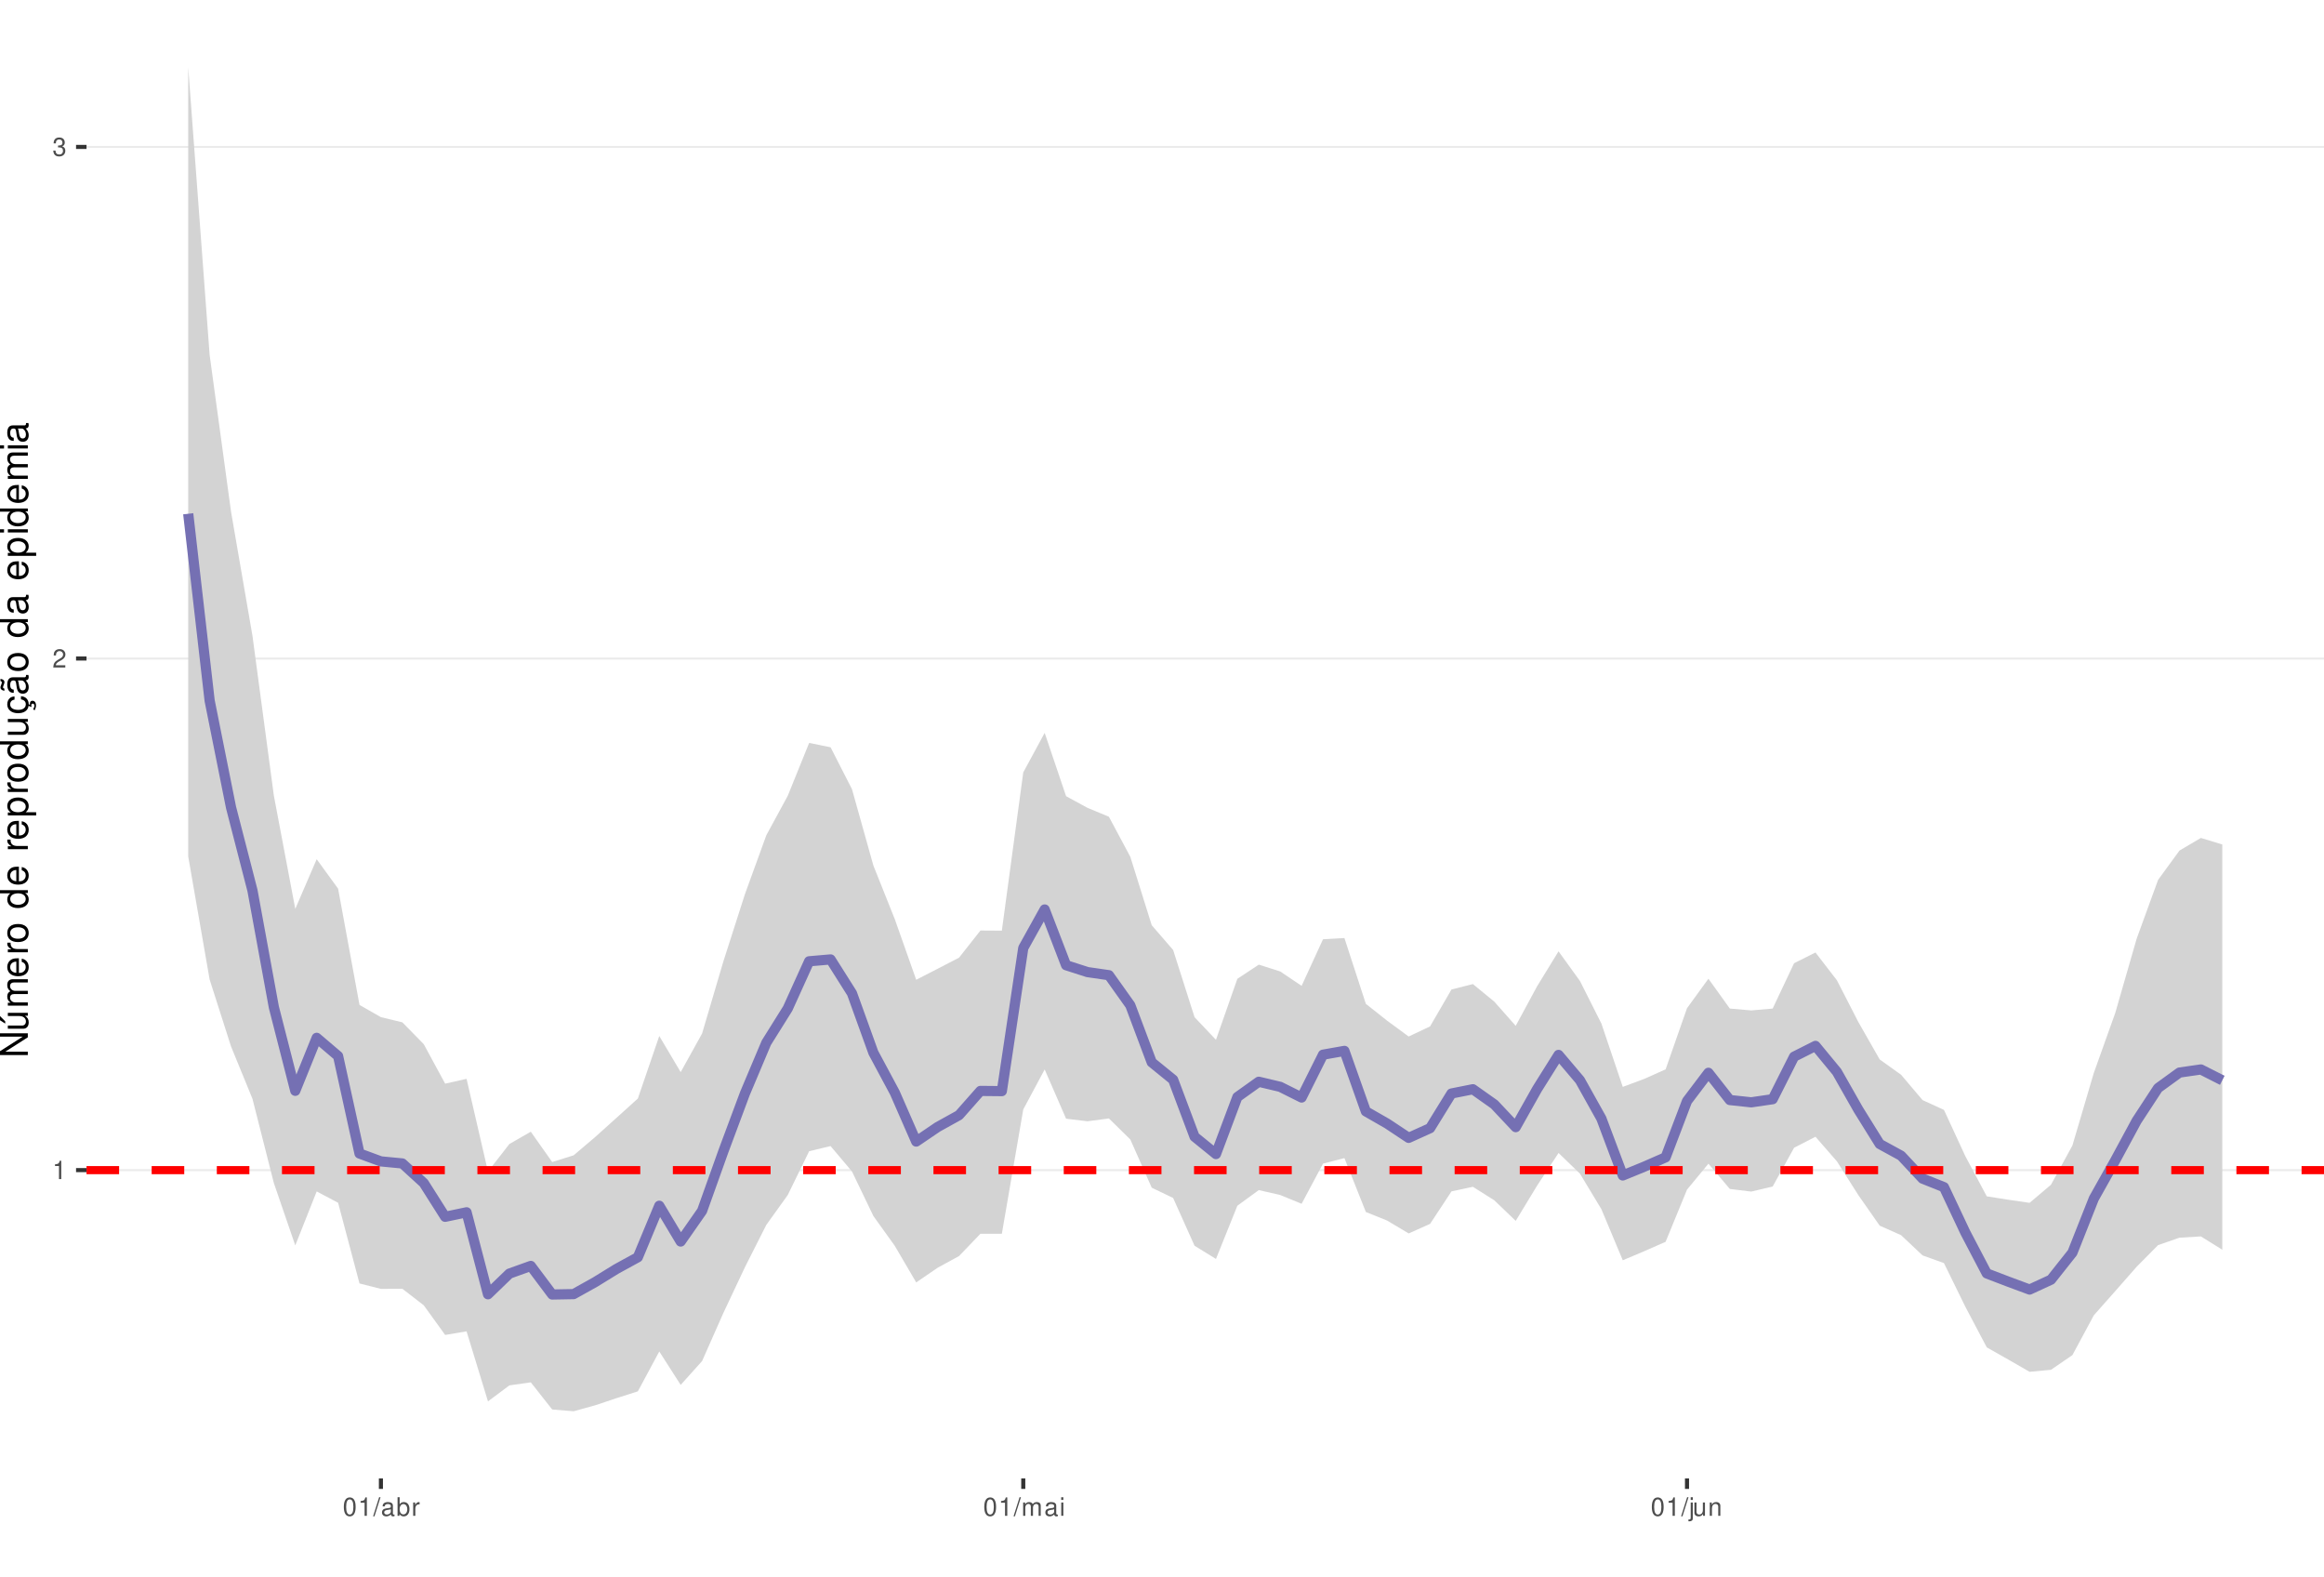
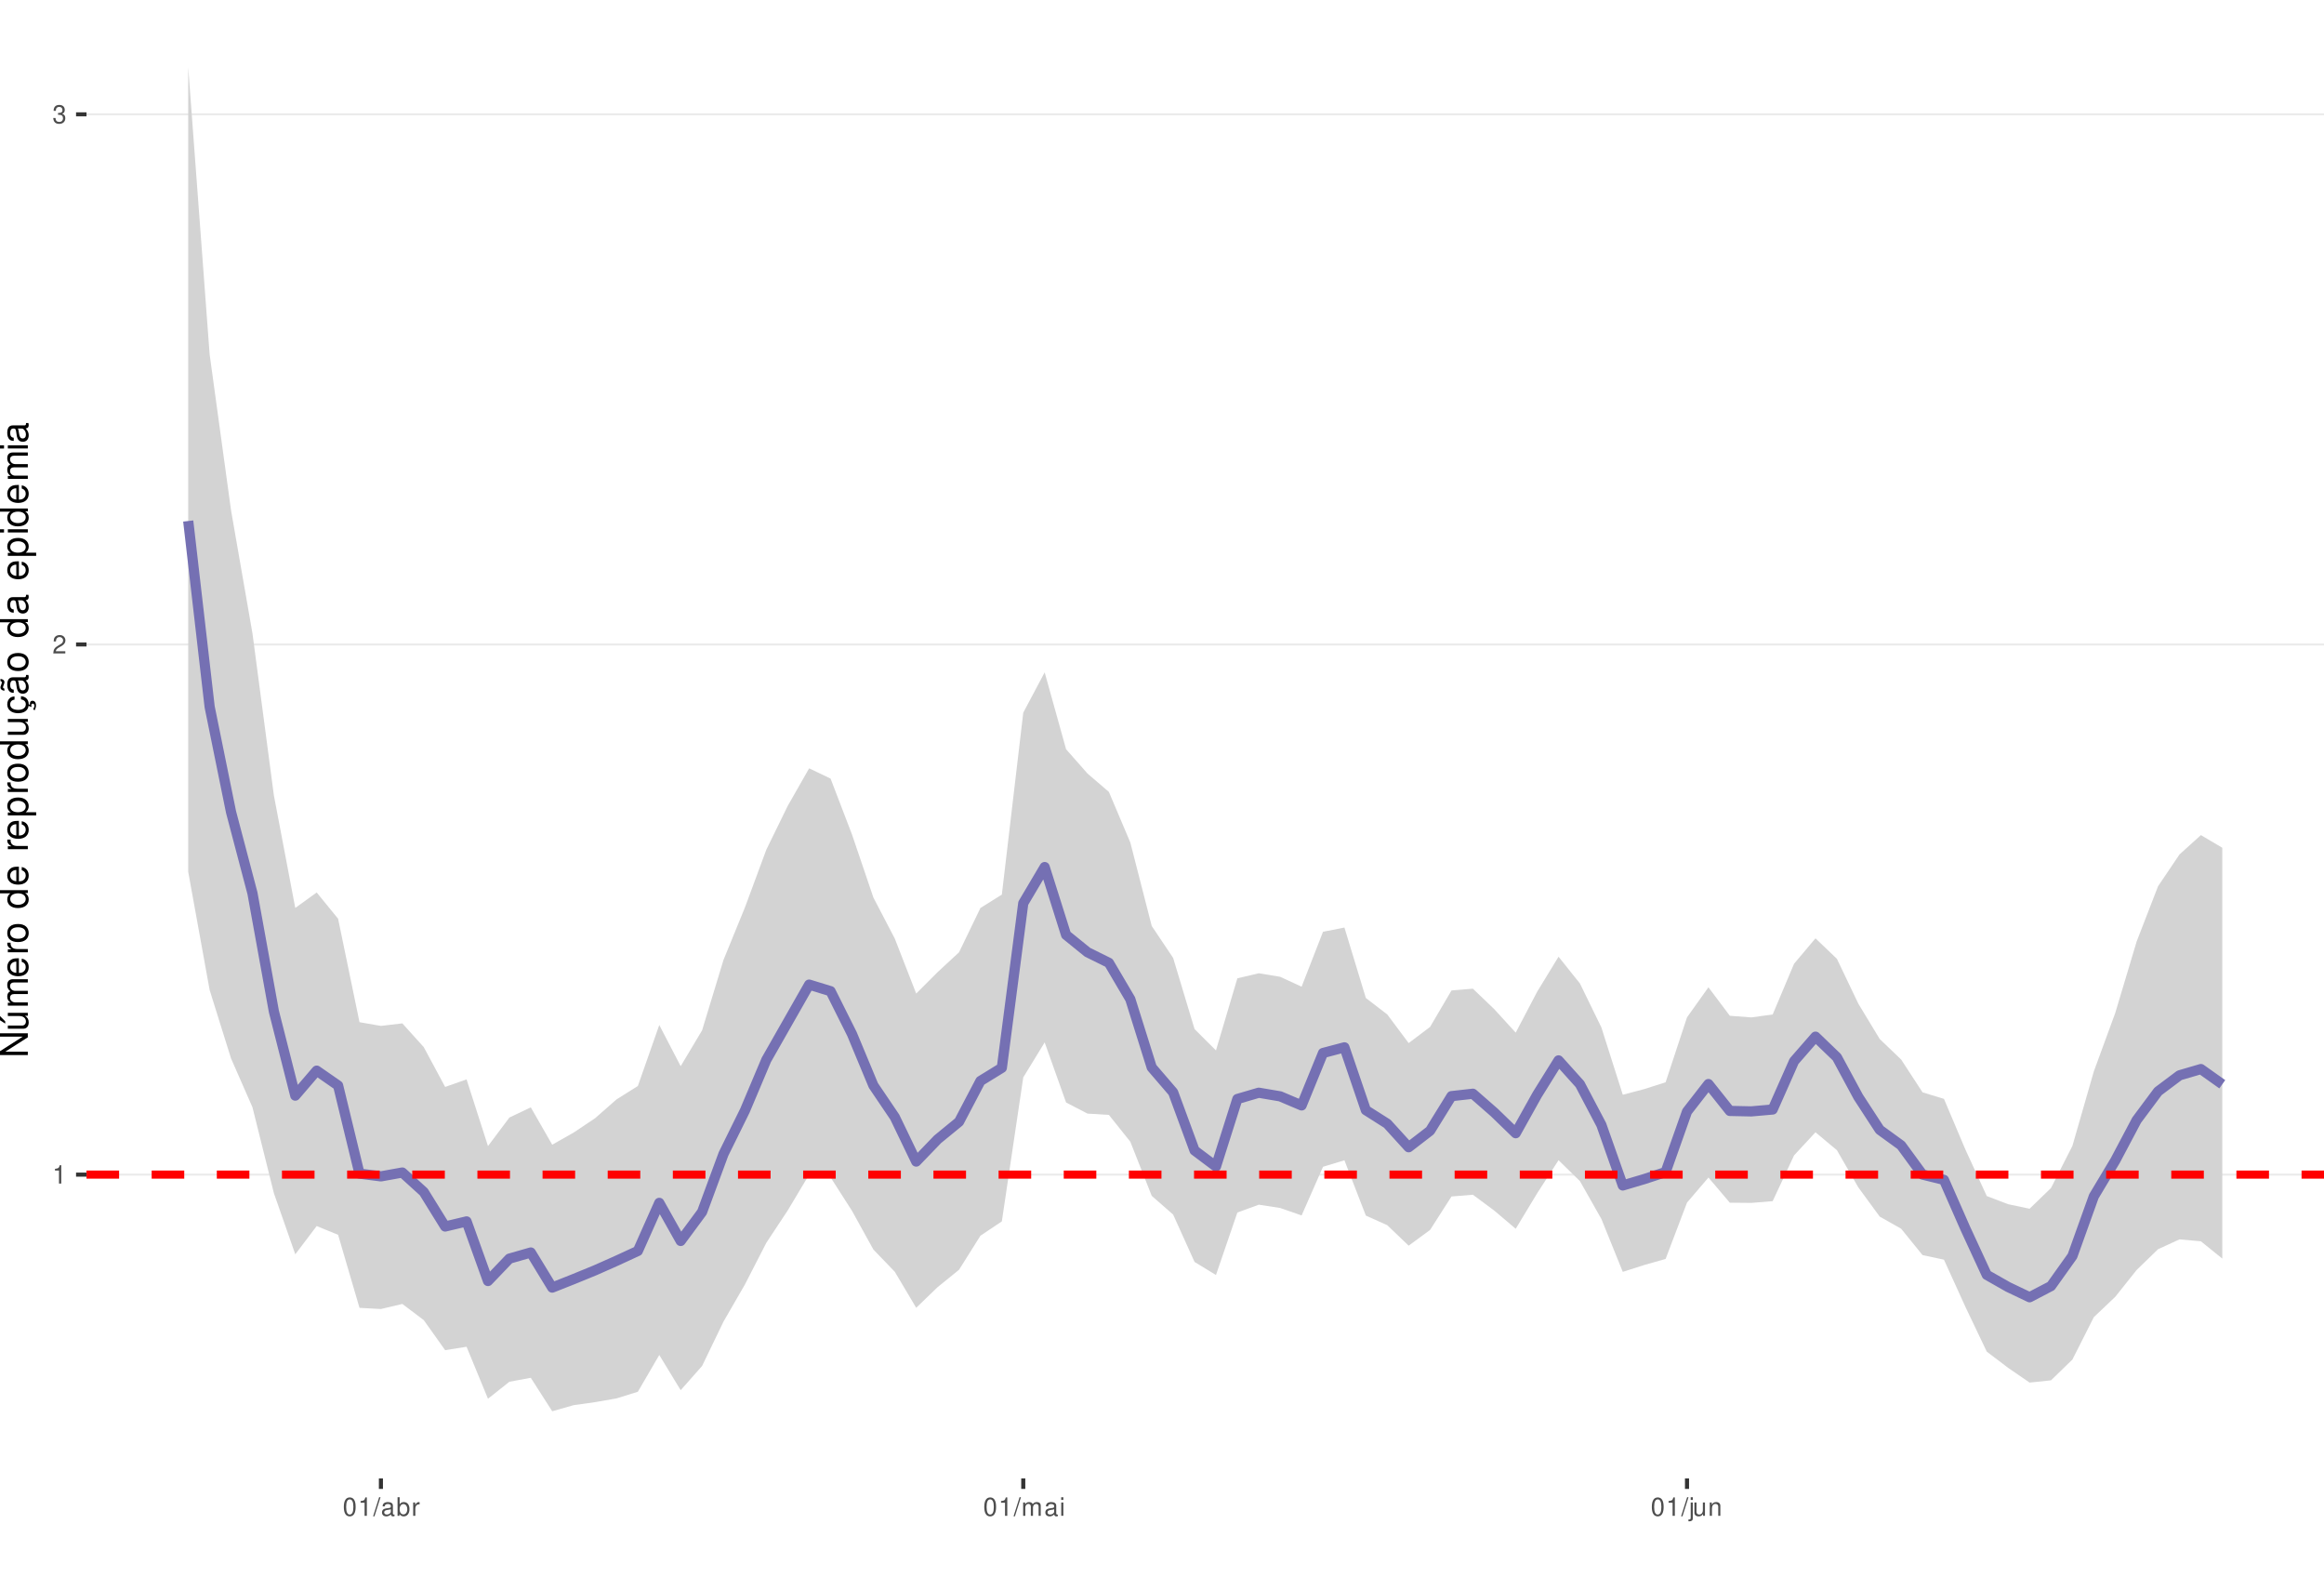
<svg xmlns="http://www.w3.org/2000/svg" xmlns:xlink="http://www.w3.org/1999/xlink" width="609pt" height="413pt" viewBox="0 0 609 413" version="1.1">
  <defs>
    <g>
      <symbol overflow="visible" id="glyph0-0">
        <path style="stroke:none;" d="" />
      </symbol>
      <symbol overflow="visible" id="glyph0-1">
        <path style="stroke:none;" d="M 1.719 -3.422 L 1.719 0 L 2.312 0 L 2.312 -4.812 L 1.922 -4.812 C 1.719 -4.078 1.578 -3.969 0.672 -3.859 L 0.672 -3.422 Z M 1.719 -3.422 " />
      </symbol>
      <symbol overflow="visible" id="glyph0-2">
        <path style="stroke:none;" d="M 3.375 -0.578 L 0.891 -0.578 C 0.938 -0.984 1.156 -1.234 1.734 -1.578 L 2.406 -1.953 C 3.062 -2.328 3.406 -2.812 3.406 -3.406 C 3.406 -3.812 3.234 -4.188 2.969 -4.438 C 2.688 -4.688 2.344 -4.812 1.891 -4.812 C 1.297 -4.812 0.844 -4.594 0.578 -4.188 C 0.422 -3.938 0.344 -3.641 0.328 -3.141 L 0.922 -3.141 C 0.938 -3.469 0.984 -3.672 1.062 -3.828 C 1.219 -4.125 1.516 -4.297 1.875 -4.297 C 2.406 -4.297 2.797 -3.906 2.797 -3.391 C 2.797 -3.016 2.578 -2.672 2.156 -2.438 L 1.547 -2.078 C 0.562 -1.516 0.281 -1.062 0.219 0 L 3.375 0 Z M 3.375 -0.578 " />
      </symbol>
      <symbol overflow="visible" id="glyph0-3">
        <path style="stroke:none;" d="M 1.469 -2.219 L 1.797 -2.219 C 2.422 -2.219 2.766 -1.922 2.766 -1.344 C 2.766 -0.734 2.406 -0.359 1.797 -0.359 C 1.156 -0.359 0.844 -0.688 0.797 -1.391 L 0.219 -1.391 C 0.234 -1.016 0.312 -0.766 0.422 -0.547 C 0.672 -0.078 1.125 0.156 1.766 0.156 C 2.75 0.156 3.375 -0.438 3.375 -1.344 C 3.375 -1.953 3.141 -2.297 2.562 -2.484 C 3.016 -2.672 3.234 -3 3.234 -3.484 C 3.234 -4.312 2.688 -4.812 1.797 -4.812 C 0.844 -4.812 0.328 -4.281 0.312 -3.266 L 0.906 -3.266 C 0.906 -3.547 0.938 -3.719 1 -3.875 C 1.141 -4.141 1.438 -4.297 1.797 -4.297 C 2.312 -4.297 2.625 -3.984 2.625 -3.469 C 2.625 -3.125 2.516 -2.922 2.25 -2.812 C 2.094 -2.75 1.875 -2.719 1.469 -2.703 Z M 1.469 -2.219 " />
      </symbol>
      <symbol overflow="visible" id="glyph0-4">
        <path style="stroke:none;" d="M 1.828 -4.812 C 1.391 -4.812 0.984 -4.609 0.75 -4.281 C 0.438 -3.859 0.281 -3.219 0.281 -2.328 C 0.281 -0.703 0.812 0.156 1.828 0.156 C 2.828 0.156 3.375 -0.703 3.375 -2.297 C 3.375 -3.219 3.234 -3.844 2.922 -4.281 C 2.672 -4.625 2.281 -4.812 1.828 -4.812 Z M 1.828 -4.297 C 2.469 -4.297 2.781 -3.641 2.781 -2.344 C 2.781 -0.969 2.469 -0.328 1.812 -0.328 C 1.203 -0.328 0.891 -1 0.891 -2.328 C 0.891 -3.641 1.203 -4.297 1.828 -4.297 Z M 1.828 -4.297 " />
      </symbol>
      <symbol overflow="visible" id="glyph0-5">
        <path style="stroke:none;" d="M 1.531 -4.859 L -0.047 0.141 L 0.312 0.141 L 1.891 -4.859 Z M 1.531 -4.859 " />
      </symbol>
      <symbol overflow="visible" id="glyph0-6">
        <path style="stroke:none;" d="M 3.562 -0.328 C 3.5 -0.312 3.469 -0.312 3.438 -0.312 C 3.25 -0.312 3.141 -0.406 3.141 -0.578 L 3.141 -2.641 C 3.141 -3.25 2.688 -3.594 1.828 -3.594 C 1.312 -3.594 0.906 -3.438 0.672 -3.188 C 0.516 -3 0.453 -2.797 0.438 -2.453 L 0.984 -2.453 C 1.031 -2.875 1.297 -3.078 1.812 -3.078 C 2.312 -3.078 2.594 -2.891 2.594 -2.562 L 2.594 -2.406 C 2.578 -2.172 2.469 -2.078 2.016 -2.031 C 1.219 -1.922 1.109 -1.891 0.891 -1.812 C 0.484 -1.641 0.281 -1.328 0.281 -0.875 C 0.281 -0.25 0.719 0.156 1.422 0.156 C 1.859 0.156 2.219 0 2.609 -0.359 C 2.656 0 2.828 0.156 3.188 0.156 C 3.297 0.156 3.375 0.141 3.562 0.094 Z M 2.594 -1.094 C 2.594 -0.906 2.531 -0.797 2.375 -0.641 C 2.141 -0.438 1.875 -0.328 1.547 -0.328 C 1.109 -0.328 0.859 -0.547 0.859 -0.891 C 0.859 -1.266 1.094 -1.438 1.703 -1.531 C 2.297 -1.609 2.406 -1.641 2.594 -1.719 Z M 2.594 -1.094 " />
      </symbol>
      <symbol overflow="visible" id="glyph0-7">
        <path style="stroke:none;" d="M 0.359 -4.859 L 0.359 0 L 0.859 0 L 0.859 -0.453 C 1.125 -0.047 1.484 0.156 1.969 0.156 C 2.875 0.156 3.484 -0.594 3.484 -1.75 C 3.484 -2.891 2.922 -3.594 1.984 -3.594 C 1.516 -3.594 1.172 -3.406 0.906 -3.016 L 0.906 -4.859 Z M 1.891 -3.062 C 2.5 -3.062 2.906 -2.531 2.906 -1.703 C 2.906 -0.906 2.484 -0.359 1.891 -0.359 C 1.297 -0.359 0.906 -0.906 0.906 -1.719 C 0.906 -2.531 1.297 -3.062 1.891 -3.062 Z M 1.891 -3.062 " />
      </symbol>
      <symbol overflow="visible" id="glyph0-8">
        <path style="stroke:none;" d="M 0.453 -3.484 L 0.453 0 L 1.016 0 L 1.016 -1.812 C 1.031 -2.656 1.375 -3.016 2.141 -3 L 2.141 -3.562 C 2.047 -3.578 1.984 -3.594 1.922 -3.594 C 1.562 -3.594 1.297 -3.375 0.969 -2.859 L 0.969 -3.484 Z M 0.453 -3.484 " />
      </symbol>
      <symbol overflow="visible" id="glyph0-9">
        <path style="stroke:none;" d="M 0.469 -3.484 L 0.469 0 L 1.031 0 L 1.031 -2.188 C 1.031 -2.703 1.391 -3.109 1.844 -3.109 C 2.25 -3.109 2.484 -2.844 2.484 -2.406 L 2.484 0 L 3.047 0 L 3.047 -2.188 C 3.047 -2.703 3.422 -3.109 3.875 -3.109 C 4.266 -3.109 4.516 -2.844 4.516 -2.406 L 4.516 0 L 5.078 0 L 5.078 -2.609 C 5.078 -3.234 4.719 -3.594 4.062 -3.594 C 3.594 -3.594 3.312 -3.453 2.984 -3.062 C 2.781 -3.422 2.5 -3.594 2.047 -3.594 C 1.578 -3.594 1.266 -3.422 0.984 -3 L 0.984 -3.484 Z M 0.469 -3.484 " />
      </symbol>
      <symbol overflow="visible" id="glyph0-10">
        <path style="stroke:none;" d="M 1 -3.484 L 0.453 -3.484 L 0.453 0 L 1 0 Z M 1 -4.859 L 0.438 -4.859 L 0.438 -4.156 L 1 -4.156 Z M 1 -4.859 " />
      </symbol>
      <symbol overflow="visible" id="glyph0-11">
        <path style="stroke:none;" d="M 0.469 -3.484 L 0.469 0.5 C 0.469 0.859 0.359 0.969 0.016 0.969 C -0.031 0.969 -0.047 0.969 -0.125 0.953 L -0.125 1.438 C -0.047 1.438 -0.016 1.453 0.062 1.453 C 0.688 1.453 1.016 1.203 1.016 0.719 L 1.016 -3.484 Z M 1.016 -4.859 L 0.469 -4.859 L 0.469 -4.156 L 1.016 -4.156 Z M 1.016 -4.859 " />
      </symbol>
      <symbol overflow="visible" id="glyph0-12">
        <path style="stroke:none;" d="M 3.203 0 L 3.203 -3.484 L 2.656 -3.484 L 2.656 -1.516 C 2.656 -0.797 2.281 -0.328 1.703 -0.328 C 1.266 -0.328 0.984 -0.594 0.984 -1.016 L 0.984 -3.484 L 0.438 -3.484 L 0.438 -0.797 C 0.438 -0.219 0.859 0.156 1.547 0.156 C 2.062 0.156 2.391 -0.031 2.703 -0.484 L 2.703 0 Z M 3.203 0 " />
      </symbol>
      <symbol overflow="visible" id="glyph0-13">
        <path style="stroke:none;" d="M 0.469 -3.484 L 0.469 0 L 1.031 0 L 1.031 -1.922 C 1.031 -2.641 1.391 -3.109 1.969 -3.109 C 2.406 -3.109 2.688 -2.828 2.688 -2.422 L 2.688 0 L 3.234 0 L 3.234 -2.641 C 3.234 -3.219 2.812 -3.594 2.141 -3.594 C 1.625 -3.594 1.281 -3.391 0.984 -2.906 L 0.984 -3.484 Z M 0.469 -3.484 " />
      </symbol>
      <symbol overflow="visible" id="glyph1-0">
        <path style="stroke:none;" d="" />
      </symbol>
      <symbol overflow="visible" id="glyph1-1">
        <path style="stroke:none;" d="M -7.297 -6.453 L -7.297 -5.578 L -1.328 -5.578 L -7.297 -1.766 L -7.297 -0.766 L 0 -0.766 L 0 -1.641 L -5.906 -1.641 L 0 -5.406 L 0 -6.453 Z M -7.297 -6.453 " />
      </symbol>
      <symbol overflow="visible" id="glyph1-2">
        <path style="stroke:none;" d="M 0 -4.812 L -5.234 -4.812 L -5.234 -3.984 L -2.266 -3.984 C -1.203 -3.984 -0.5 -3.438 -0.5 -2.562 C -0.5 -1.906 -0.906 -1.484 -1.531 -1.484 L -5.234 -1.484 L -5.234 -0.656 L -1.203 -0.656 C -0.328 -0.656 0.234 -1.297 0.234 -2.312 C 0.234 -3.094 -0.047 -3.578 -0.734 -4.062 L 0 -4.062 Z M -7.406 -2.953 L -5.922 -2 L -5.922 -2.594 L -7.406 -4.094 Z M -7.406 -2.953 " />
      </symbol>
      <symbol overflow="visible" id="glyph1-3">
        <path style="stroke:none;" d="M -5.234 -0.703 L 0 -0.703 L 0 -1.547 L -3.297 -1.547 C -4.047 -1.547 -4.656 -2.094 -4.656 -2.766 C -4.656 -3.391 -4.281 -3.734 -3.609 -3.734 L 0 -3.734 L 0 -4.578 L -3.297 -4.578 C -4.047 -4.578 -4.656 -5.125 -4.656 -5.812 C -4.656 -6.422 -4.266 -6.781 -3.609 -6.781 L 0 -6.781 L 0 -7.625 L -3.938 -7.625 C -4.875 -7.625 -5.391 -7.078 -5.391 -6.094 C -5.391 -5.406 -5.188 -4.984 -4.594 -4.484 C -5.156 -4.188 -5.391 -3.766 -5.391 -3.078 C -5.391 -2.375 -5.125 -1.906 -4.5 -1.469 L -5.234 -1.469 Z M -5.234 -0.703 " />
      </symbol>
      <symbol overflow="visible" id="glyph1-4">
        <path style="stroke:none;" d="M -2.344 -5.125 C -3.141 -5.125 -3.625 -5.062 -4.016 -4.922 C -4.875 -4.578 -5.391 -3.781 -5.391 -2.797 C -5.391 -1.344 -4.281 -0.406 -2.547 -0.406 C -0.812 -0.406 0.234 -1.297 0.234 -2.781 C 0.234 -3.984 -0.453 -4.812 -1.594 -5.016 L -1.594 -4.188 C -0.906 -3.953 -0.547 -3.484 -0.547 -2.812 C -0.547 -2.281 -0.781 -1.828 -1.219 -1.547 C -1.516 -1.344 -1.812 -1.281 -2.344 -1.266 Z M -3.016 -1.297 C -3.984 -1.359 -4.625 -1.953 -4.625 -2.797 C -4.625 -3.641 -3.953 -4.234 -3.016 -4.234 Z M -3.016 -1.297 " />
      </symbol>
      <symbol overflow="visible" id="glyph1-5">
        <path style="stroke:none;" d="M -5.234 -0.688 L 0 -0.688 L 0 -1.531 L -2.719 -1.531 C -3.984 -1.547 -4.547 -2.062 -4.516 -3.203 L -5.359 -3.203 C -5.375 -3.062 -5.391 -2.984 -5.391 -2.891 C -5.391 -2.344 -5.062 -1.938 -4.297 -1.453 L -5.234 -1.453 Z M -5.234 -0.688 " />
      </symbol>
      <symbol overflow="visible" id="glyph1-6">
        <path style="stroke:none;" d="M -5.391 -2.719 C -5.391 -1.234 -4.344 -0.359 -2.578 -0.359 C -0.812 -0.359 0.234 -1.234 0.234 -2.734 C 0.234 -4.203 -0.812 -5.094 -2.547 -5.094 C -4.359 -5.094 -5.391 -4.234 -5.391 -2.719 Z M -4.625 -2.734 C -4.625 -3.672 -3.844 -4.234 -2.547 -4.234 C -1.312 -4.234 -0.547 -3.656 -0.547 -2.734 C -0.547 -1.797 -1.312 -1.234 -2.578 -1.234 C -3.844 -1.234 -4.625 -1.797 -4.625 -2.734 Z M -4.625 -2.734 " />
      </symbol>
      <symbol overflow="visible" id="glyph1-7">
        <path style="stroke:none;" d="" />
      </symbol>
      <symbol overflow="visible" id="glyph1-8">
        <path style="stroke:none;" d="M -7.297 -4.953 L -7.297 -4.125 L -4.578 -4.125 C -5.109 -3.766 -5.391 -3.203 -5.391 -2.516 C -5.391 -1.156 -4.297 -0.266 -2.625 -0.266 C -0.859 -0.266 0.234 -1.125 0.234 -2.547 C 0.234 -3.266 -0.047 -3.766 -0.688 -4.203 L 0 -4.203 L 0 -4.953 Z M -4.609 -2.656 C -4.609 -3.547 -3.812 -4.125 -2.562 -4.125 C -1.344 -4.125 -0.547 -3.547 -0.547 -2.656 C -0.547 -1.734 -1.359 -1.125 -2.578 -1.125 C -3.797 -1.125 -4.609 -1.734 -4.609 -2.656 Z M -4.609 -2.656 " />
      </symbol>
      <symbol overflow="visible" id="glyph1-9">
        <path style="stroke:none;" d="M 2.188 -0.547 L 2.188 -1.375 L -0.547 -1.375 C -0.016 -1.812 0.234 -2.312 0.234 -2.984 C 0.234 -4.344 -0.859 -5.234 -2.531 -5.234 C -4.297 -5.234 -5.391 -4.375 -5.391 -2.984 C -5.391 -2.266 -5.062 -1.703 -4.453 -1.312 L -5.234 -1.312 L -5.234 -0.547 Z M -4.609 -2.844 C -4.609 -3.766 -3.797 -4.359 -2.547 -4.359 C -1.359 -4.359 -0.547 -3.75 -0.547 -2.844 C -0.547 -1.953 -1.344 -1.375 -2.578 -1.375 C -3.812 -1.375 -4.609 -1.953 -4.609 -2.844 Z M -4.609 -2.844 " />
      </symbol>
      <symbol overflow="visible" id="glyph1-10">
        <path style="stroke:none;" d="M 0 -4.812 L -5.234 -4.812 L -5.234 -3.984 L -2.266 -3.984 C -1.203 -3.984 -0.5 -3.438 -0.5 -2.562 C -0.5 -1.906 -0.906 -1.484 -1.531 -1.484 L -5.234 -1.484 L -5.234 -0.656 L -1.203 -0.656 C -0.328 -0.656 0.234 -1.297 0.234 -2.312 C 0.234 -3.094 -0.047 -3.578 -0.734 -4.062 L 0 -4.062 Z M 0 -4.812 " />
      </symbol>
      <symbol overflow="visible" id="glyph1-11">
        <path style="stroke:none;" d="M 0.234 -2.641 C 0.234 -3.875 -0.547 -4.703 -1.797 -4.766 L -1.797 -3.938 C -0.953 -3.797 -0.531 -3.359 -0.531 -2.656 C -0.531 -1.734 -1.281 -1.188 -2.516 -1.188 C -3.844 -1.188 -4.625 -1.719 -4.625 -2.625 C -4.625 -3.328 -4.203 -3.766 -3.484 -3.875 L -3.484 -4.703 C -3.984 -4.672 -4.312 -4.562 -4.609 -4.359 C -5.094 -4 -5.391 -3.375 -5.391 -2.641 C -5.391 -1.219 -4.266 -0.312 -2.531 -0.312 C -1.469 -0.312 -0.625 -0.672 -0.156 -1.312 C 0.047 -1.594 0.125 -1.812 0.203 -2.25 L 0.922 -1.938 L 0.984 -2.062 C 0.938 -2.188 0.906 -2.25 0.906 -2.375 C 0.906 -2.656 1.047 -2.828 1.281 -2.828 C 1.547 -2.828 1.734 -2.594 1.734 -2.297 C 1.734 -2.031 1.672 -1.844 1.438 -1.406 L 1.406 -1.312 L 1.812 -1.094 C 2.078 -1.75 2.141 -1.953 2.141 -2.344 C 2.141 -3.109 1.781 -3.578 1.203 -3.578 C 0.781 -3.578 0.547 -3.297 0.547 -2.797 C 0.547 -2.703 0.547 -2.641 0.562 -2.516 Z M 0.234 -2.641 " />
      </symbol>
      <symbol overflow="visible" id="glyph1-12">
        <path style="stroke:none;" d="M -0.484 -5.344 C -0.469 -5.266 -0.469 -5.219 -0.469 -5.172 C -0.469 -4.875 -0.625 -4.719 -0.875 -4.719 L -3.953 -4.719 C -4.891 -4.719 -5.391 -4.047 -5.391 -2.75 C -5.391 -1.984 -5.172 -1.375 -4.781 -1.016 C -4.516 -0.766 -4.203 -0.672 -3.688 -0.656 L -3.688 -1.484 C -4.328 -1.562 -4.625 -1.938 -4.625 -2.719 C -4.625 -3.484 -4.344 -3.891 -3.844 -3.891 L -3.625 -3.891 C -3.266 -3.875 -3.125 -3.703 -3.047 -3.016 C -2.891 -1.844 -2.844 -1.656 -2.719 -1.344 C -2.453 -0.734 -2 -0.422 -1.312 -0.422 C -0.375 -0.422 0.234 -1.078 0.234 -2.141 C 0.234 -2.797 0 -3.328 -0.547 -3.922 C 0 -3.984 0.234 -4.234 0.234 -4.781 C 0.234 -4.953 0.203 -5.062 0.141 -5.344 Z M -1.656 -3.891 C -1.375 -3.891 -1.203 -3.812 -0.969 -3.562 C -0.656 -3.219 -0.5 -2.812 -0.5 -2.312 C -0.5 -1.672 -0.812 -1.297 -1.344 -1.297 C -1.891 -1.297 -2.172 -1.656 -2.297 -2.547 C -2.422 -3.438 -2.453 -3.609 -2.594 -3.891 Z M -7.172 -3.75 C -6.922 -3.672 -6.812 -3.547 -6.812 -3.375 C -6.812 -3.25 -6.875 -2.984 -6.984 -2.734 C -7.156 -2.312 -7.172 -2.25 -7.172 -2.047 C -7.172 -1.594 -6.797 -1.297 -6.141 -1.188 L -6.141 -1.766 C -6.375 -1.812 -6.5 -1.938 -6.5 -2.094 C -6.5 -2.203 -6.469 -2.344 -6.375 -2.578 C -6.156 -3.156 -6.125 -3.234 -6.125 -3.438 C -6.125 -3.922 -6.484 -4.219 -7.172 -4.312 Z M -7.172 -3.75 " />
      </symbol>
      <symbol overflow="visible" id="glyph1-13">
        <path style="stroke:none;" d="M -0.484 -5.344 C -0.469 -5.266 -0.469 -5.219 -0.469 -5.172 C -0.469 -4.875 -0.625 -4.719 -0.875 -4.719 L -3.953 -4.719 C -4.891 -4.719 -5.391 -4.047 -5.391 -2.75 C -5.391 -1.984 -5.172 -1.375 -4.781 -1.016 C -4.516 -0.766 -4.203 -0.672 -3.688 -0.656 L -3.688 -1.484 C -4.328 -1.562 -4.625 -1.938 -4.625 -2.719 C -4.625 -3.484 -4.344 -3.891 -3.844 -3.891 L -3.625 -3.891 C -3.266 -3.875 -3.125 -3.703 -3.047 -3.016 C -2.891 -1.844 -2.844 -1.656 -2.719 -1.344 C -2.453 -0.734 -2 -0.422 -1.312 -0.422 C -0.375 -0.422 0.234 -1.078 0.234 -2.141 C 0.234 -2.797 0 -3.328 -0.547 -3.922 C 0 -3.984 0.234 -4.234 0.234 -4.781 C 0.234 -4.953 0.203 -5.062 0.141 -5.344 Z M -1.656 -3.891 C -1.375 -3.891 -1.203 -3.812 -0.969 -3.562 C -0.656 -3.219 -0.5 -2.812 -0.5 -2.312 C -0.5 -1.672 -0.812 -1.297 -1.344 -1.297 C -1.891 -1.297 -2.172 -1.656 -2.297 -2.547 C -2.422 -3.438 -2.453 -3.609 -2.594 -3.891 Z M -1.656 -3.891 " />
      </symbol>
      <symbol overflow="visible" id="glyph1-14">
        <path style="stroke:none;" d="M -5.234 -1.5 L -5.234 -0.672 L 0 -0.672 L 0 -1.5 Z M -7.297 -1.5 L -7.297 -0.656 L -6.234 -0.656 L -6.234 -1.5 Z M -7.297 -1.5 " />
      </symbol>
    </g>
    <clipPath id="clip1">
      <path d="M 22.672 0 L 609 0 L 609 387.328 L 22.672 387.328 Z M 22.672 0 " />
    </clipPath>
    <clipPath id="clip2">
-       <path d="M 22.672 306 L 609 306 L 609 307 L 22.672 307 Z M 22.672 306 " />
+       <path d="M 22.672 307 L 609 307 L 609 308 L 22.672 308 Z M 22.672 307 " />
    </clipPath>
    <clipPath id="clip3">
-       <path d="M 22.672 172 L 609 172 L 609 173 L 22.672 173 Z M 22.672 172 " />
+       <path d="M 22.672 168 L 609 168 L 609 170 L 22.672 170 Z M 22.672 168 " />
    </clipPath>
    <clipPath id="clip4">
-       <path d="M 22.672 38 L 609 38 L 609 39 L 22.672 39 Z M 22.672 38 " />
+       <path d="M 22.672 29 L 609 29 L 609 31 L 22.672 31 Z M 22.672 29 " />
    </clipPath>
    <clipPath id="clip5">
-       <path d="M 22.672 305 L 609 305 L 609 308 L 22.672 308 Z M 22.672 305 " />
+       <path d="M 22.672 306 L 609 306 L 609 309 L 22.672 309 Z M 22.672 306 " />
    </clipPath>
  </defs>
  <g id="surface11">
    <rect x="0" y="0" width="609" height="413" style="fill:rgb(100%,100%,100%);fill-opacity:1;stroke:none;" />
    <rect x="0" y="0" width="609" height="413" style="fill:rgb(100%,100%,100%);fill-opacity:1;stroke:none;" />
    <path style="fill:none;stroke-width:1.067;stroke-linecap:round;stroke-linejoin:round;stroke:rgb(100%,100%,100%);stroke-opacity:1;stroke-miterlimit:10;" d="M 0 413 L 609 413 L 609 0 L 0 0 Z M 0 413 " />
    <g clip-path="url(#clip1)" clip-rule="nonzero">
      <path style=" stroke:none;fill-rule:nonzero;fill:rgb(100%,100%,100%);fill-opacity:1;" d="M 22.672 387.328 L 609 387.328 L 609 0 L 22.672 0 Z M 22.672 387.328 " />
    </g>
    <g clip-path="url(#clip2)" clip-rule="nonzero">
-       <path style="fill:none;stroke-width:0.533;stroke-linecap:butt;stroke-linejoin:round;stroke:rgb(92.157%,92.157%,92.157%);stroke-opacity:1;stroke-miterlimit:10;" d="M 22.672 306.551 L 609 306.551 " />
+       <path style="fill:none;stroke-width:0.533;stroke-linecap:butt;stroke-linejoin:round;stroke:rgb(92.157%,92.157%,92.157%);stroke-opacity:1;stroke-miterlimit:10;" d="M 22.672 307.727 L 609 307.727 " />
    </g>
    <g clip-path="url(#clip3)" clip-rule="nonzero">
-       <path style="fill:none;stroke-width:0.533;stroke-linecap:butt;stroke-linejoin:round;stroke:rgb(92.157%,92.157%,92.157%);stroke-opacity:1;stroke-miterlimit:10;" d="M 22.672 172.52 L 609 172.52 " />
+       <path style="fill:none;stroke-width:0.533;stroke-linecap:butt;stroke-linejoin:round;stroke:rgb(92.157%,92.157%,92.157%);stroke-opacity:1;stroke-miterlimit:10;" d="M 22.672 168.84 L 609 168.84 " />
    </g>
    <g clip-path="url(#clip4)" clip-rule="nonzero">
-       <path style="fill:none;stroke-width:0.533;stroke-linecap:butt;stroke-linejoin:round;stroke:rgb(92.157%,92.157%,92.157%);stroke-opacity:1;stroke-miterlimit:10;" d="M 22.672 38.488 L 609 38.488 " />
-     </g>
-     <path style=" stroke:none;fill-rule:nonzero;fill:rgb(82.745%,82.745%,82.745%);fill-opacity:1;" d="M 49.324 17.605 L 54.934 92.992 L 60.543 134.055 L 66.156 166.566 L 71.766 208.457 L 77.375 238.109 L 82.988 225.098 L 88.598 232.809 L 94.207 263.273 L 99.82 266.48 L 105.43 267.828 L 111.043 273.551 L 116.652 283.898 L 122.262 282.637 L 127.875 306.922 L 133.484 299.707 L 139.094 296.492 L 144.707 304.434 L 150.316 302.672 L 155.93 297.91 L 161.539 292.863 L 167.148 287.797 L 172.762 271.418 L 178.371 280.875 L 183.98 270.766 L 189.594 251.758 L 195.203 234.273 L 200.812 218.824 L 206.426 208.492 L 212.035 194.633 L 217.648 195.773 L 223.258 206.746 L 228.867 226.754 L 234.48 240.809 L 240.09 256.688 L 245.699 253.801 L 251.312 250.898 L 256.922 243.781 L 262.531 243.816 L 268.145 202.352 L 273.754 192 L 279.367 208.59 L 284.977 211.641 L 290.586 213.973 L 296.199 224.473 L 301.809 242.395 L 307.418 248.879 L 313.031 266.484 L 318.641 272.41 L 324.25 256.43 L 329.863 252.719 L 335.473 254.5 L 341.086 258.277 L 346.695 246.07 L 352.305 245.754 L 357.918 262.984 L 363.527 267.426 L 369.137 271.547 L 374.75 268.895 L 380.359 259.227 L 385.969 257.809 L 391.582 262.414 L 397.191 268.75 L 402.805 258.367 L 408.414 249.234 L 414.023 257 L 419.637 268.141 L 425.246 284.742 L 430.855 282.656 L 436.469 280.152 L 442.078 264.129 L 447.691 256.41 L 453.301 264.223 L 458.91 264.711 L 464.523 264.227 L 470.133 252.348 L 475.742 249.539 L 481.355 256.809 L 486.965 267.734 L 492.574 277.559 L 498.188 281.578 L 503.797 288.203 L 509.41 290.773 L 515.02 302.918 L 520.629 313.418 L 526.242 314.305 L 531.852 315.121 L 537.461 310.375 L 543.074 300.094 L 548.684 281.078 L 554.293 265.395 L 559.906 245.926 L 565.516 230.523 L 571.129 222.828 L 576.738 219.527 L 582.348 221.238 L 582.348 327.406 L 576.738 323.918 L 571.129 324.25 L 565.516 326.203 L 559.906 331.867 L 554.293 338.254 L 548.684 344.586 L 543.074 355.008 L 537.461 358.859 L 531.852 359.391 L 526.242 356.164 L 520.629 352.984 L 515.02 342.352 L 509.41 330.91 L 503.797 328.887 L 498.188 323.598 L 492.574 321.102 L 486.965 313.082 L 481.355 304.242 L 475.742 297.805 L 470.133 300.695 L 464.523 310.848 L 458.91 312.172 L 453.301 311.484 L 447.691 304.863 L 442.078 311.664 L 436.469 325.332 L 430.855 327.797 L 425.246 330.168 L 419.637 316.777 L 414.023 307.473 L 408.414 302.062 L 402.805 310.594 L 397.191 319.844 L 391.582 314.461 L 385.969 310.918 L 380.359 312.121 L 374.75 320.633 L 369.137 323.137 L 363.527 319.781 L 357.918 317.516 L 352.305 303.402 L 346.695 304.84 L 341.086 315.367 L 335.473 313.066 L 329.863 311.781 L 324.25 315.879 L 318.641 329.82 L 313.031 326.363 L 307.418 313.848 L 301.809 311.152 L 296.199 298.523 L 290.586 293.012 L 284.977 293.754 L 279.367 293.082 L 273.754 280.172 L 268.145 290.648 L 262.531 323.23 L 256.922 323.223 L 251.312 329.062 L 245.699 332.133 L 240.09 335.965 L 234.48 326.395 L 228.867 318.57 L 223.258 306.898 L 217.648 300.25 L 212.035 301.598 L 206.426 313.078 L 200.812 320.898 L 195.203 331.996 L 189.594 343.891 L 183.98 356.574 L 178.371 362.82 L 172.762 354.059 L 167.148 364.508 L 161.539 366.297 L 155.93 368.172 L 150.316 369.723 L 144.707 369.262 L 139.094 362.148 L 133.484 362.945 L 127.875 367.137 L 122.262 348.785 L 116.652 349.73 L 111.043 341.961 L 105.43 337.625 L 99.82 337.668 L 94.207 336.242 L 88.598 315.102 L 82.988 312.133 L 77.375 326.273 L 71.766 309.945 L 66.156 287.859 L 60.543 274.152 L 54.934 256.613 L 49.324 224.395 Z M 49.324 17.605 " />
-     <path style="fill:none;stroke-width:2.667;stroke-linecap:butt;stroke-linejoin:round;stroke:rgb(45.882%,43.922%,70.196%);stroke-opacity:1;stroke-miterlimit:10;" d="M 49.324 134.594 L 54.934 183.543 L 60.543 211.539 L 66.156 233.285 L 71.766 263.879 L 77.375 285.773 L 82.988 271.891 L 88.598 276.672 L 94.207 302.199 L 99.82 304.266 L 105.43 304.801 L 111.043 309.926 L 116.652 318.781 L 122.262 317.598 L 127.875 339.078 L 133.484 333.66 L 139.094 331.648 L 144.707 339.137 L 150.316 339.035 L 155.93 335.902 L 161.539 332.445 L 167.148 329.375 L 172.762 315.883 L 178.371 325.258 L 183.98 317.227 L 189.594 301.523 L 195.203 286.48 L 200.812 273.184 L 206.426 264.211 L 212.035 251.84 L 217.648 251.352 L 223.258 260.234 L 228.867 275.781 L 234.48 286.25 L 240.09 299.07 L 245.699 295.262 L 251.312 292.152 L 256.922 285.801 L 262.531 285.855 L 268.145 248.363 L 273.754 238.266 L 279.367 252.867 L 284.977 254.672 L 290.586 255.484 L 296.199 263.371 L 301.809 278.305 L 307.418 282.863 L 313.031 297.793 L 318.641 302.344 L 324.25 287.406 L 329.863 283.398 L 335.473 284.73 L 341.086 287.531 L 346.695 276.309 L 352.305 275.312 L 357.918 291.156 L 363.527 294.375 L 369.137 298.098 L 374.75 295.562 L 380.359 286.477 L 385.969 285.359 L 391.582 289.332 L 397.191 295.289 L 402.805 285.301 L 408.414 276.367 L 414.023 282.992 L 419.637 293.039 L 425.246 307.949 L 430.855 305.656 L 436.469 303.199 L 442.078 288.465 L 447.691 281.051 L 453.301 288.191 L 458.91 288.789 L 464.523 287.969 L 470.133 276.832 L 475.742 274.004 L 481.355 280.809 L 486.965 290.688 L 492.574 299.703 L 498.188 302.773 L 503.797 308.77 L 509.41 311.012 L 515.02 322.91 L 520.629 333.613 L 526.242 335.762 L 531.852 337.84 L 537.461 335.254 L 543.074 328.172 L 548.684 314.004 L 554.293 304.004 L 559.906 293.625 L 565.516 285.055 L 571.129 280.988 L 576.738 280.18 L 582.348 283.023 " />
+       <path style="fill:none;stroke-width:0.533;stroke-linecap:butt;stroke-linejoin:round;stroke:rgb(92.157%,92.157%,92.157%);stroke-opacity:1;stroke-miterlimit:10;" d="M 22.672 29.953 L 609 29.953 " />
+     </g>
+     <path style=" stroke:none;fill-rule:nonzero;fill:rgb(82.745%,82.745%,82.745%);fill-opacity:1;" d="M 49.324 17.605 L 54.934 92.828 L 60.543 133.691 L 66.156 165.93 L 71.766 208.359 L 77.375 237.867 L 82.988 233.812 L 88.598 240.691 L 94.207 267.793 L 99.82 268.77 L 105.43 268.105 L 111.043 274.324 L 116.652 284.758 L 122.262 282.785 L 127.875 300.258 L 133.484 292.773 L 139.094 290.105 L 144.707 299.895 L 150.316 296.715 L 155.93 292.965 L 161.539 288.039 L 167.148 284.516 L 172.762 268.535 L 178.371 279.32 L 183.98 269.934 L 189.594 251.473 L 195.203 237.75 L 200.812 222.605 L 206.426 211.125 L 212.035 201.289 L 217.648 203.973 L 223.258 218.605 L 228.867 235.129 L 234.48 245.902 L 240.09 260.297 L 245.699 254.68 L 251.312 249.484 L 256.922 237.875 L 262.531 234.367 L 268.145 186.707 L 273.754 176.141 L 279.367 196.293 L 284.977 202.652 L 290.586 207.469 L 296.199 220.723 L 301.809 242.59 L 307.418 250.957 L 313.031 269.598 L 318.641 275.195 L 324.25 256.305 L 329.863 254.98 L 335.473 255.906 L 341.086 258.5 L 346.695 244.105 L 352.305 243 L 357.918 261.457 L 363.527 265.766 L 369.137 273.27 L 374.75 269.035 L 380.359 259.484 L 385.969 259.016 L 391.582 264.398 L 397.191 270.535 L 402.805 259.824 L 408.414 250.641 L 414.023 257.66 L 419.637 269.16 L 425.246 286.805 L 430.855 285.328 L 436.469 283.539 L 442.078 266.531 L 447.691 258.648 L 453.301 266.117 L 458.91 266.539 L 464.523 265.781 L 470.133 252.484 L 475.742 245.824 L 481.355 251.188 L 486.965 262.934 L 492.574 272.199 L 498.188 277.57 L 503.797 286.168 L 509.41 287.887 L 515.02 301.141 L 520.629 313.348 L 526.242 315.484 L 531.852 316.668 L 537.461 311.242 L 543.074 300.195 L 548.684 280.688 L 554.293 265.395 L 559.906 246.652 L 565.516 232.176 L 571.129 223.855 L 576.738 218.781 L 582.348 222.094 L 582.348 329.727 L 576.738 325.195 L 571.129 324.695 L 565.516 327.27 L 559.906 332.707 L 554.293 339.75 L 548.684 345.07 L 543.074 356.172 L 537.461 361.621 L 531.852 362.211 L 526.242 358.359 L 520.629 354.102 L 515.02 342.348 L 509.41 330.012 L 503.797 328.812 L 498.188 321.895 L 492.574 318.727 L 486.965 311.062 L 481.355 301.324 L 475.742 296.637 L 470.133 302.688 L 464.523 314.68 L 458.91 315.141 L 453.301 315.086 L 447.691 308.492 L 442.078 315.062 L 436.469 329.82 L 430.855 331.414 L 425.246 333.203 L 419.637 319.34 L 414.023 309.434 L 408.414 303.949 L 402.805 312.625 L 397.191 321.914 L 391.582 317.164 L 385.969 312.996 L 380.359 313.457 L 374.75 322.219 L 369.137 326.344 L 363.527 320.973 L 357.918 318.457 L 352.305 303.973 L 346.695 305.672 L 341.086 318.422 L 335.473 316.469 L 329.863 315.609 L 324.25 317.66 L 318.641 334.031 L 313.031 330.602 L 307.418 318.195 L 301.809 313.289 L 296.199 299.109 L 290.586 292.086 L 284.977 291.742 L 279.367 288.836 L 273.754 273.086 L 268.145 282.258 L 262.531 319.98 L 256.922 323.734 L 251.312 332.656 L 245.699 337.207 L 240.09 342.617 L 234.48 333.184 L 228.867 327.352 L 223.258 317.207 L 217.648 308.445 L 212.035 307.719 L 206.426 317.105 L 200.812 325.598 L 195.203 336.516 L 189.594 346.23 L 183.98 357.863 L 178.371 364.203 L 172.762 354.984 L 167.148 364.617 L 161.539 366.359 L 155.93 367.34 L 150.316 368.129 L 144.707 369.723 L 139.094 360.957 L 133.484 361.992 L 127.875 366.449 L 122.262 352.828 L 116.652 353.719 L 111.043 345.844 L 105.43 341.609 L 99.82 342.938 L 94.207 342.633 L 88.598 323.5 L 82.988 321.203 L 77.375 328.605 L 71.766 312.57 L 66.156 290.078 L 60.543 277.293 L 54.934 259.359 L 49.324 228.418 Z M 49.324 17.605 " />
+     <path style="fill:none;stroke-width:2.667;stroke-linecap:butt;stroke-linejoin:round;stroke:rgb(45.882%,43.922%,70.196%);stroke-opacity:1;stroke-miterlimit:10;" d="M 49.324 136.496 L 54.934 185.164 L 60.543 212.734 L 66.156 234.016 L 71.766 264.961 L 77.375 287.031 L 82.988 280.488 L 88.598 284.383 L 94.207 307.469 L 99.82 308.188 L 105.43 307.18 L 111.043 312.27 L 116.652 321.324 L 122.262 319.988 L 127.875 335.602 L 133.484 329.738 L 139.094 328.133 L 144.707 337.328 L 150.316 335.105 L 155.93 332.805 L 161.539 330.316 L 167.148 327.727 L 172.762 315.125 L 178.371 325.109 L 183.98 317.516 L 189.594 302.32 L 195.203 290.953 L 200.812 277.664 L 206.426 267.797 L 212.035 257.949 L 217.648 259.672 L 223.258 270.895 L 228.867 284.363 L 234.48 292.66 L 240.09 304.309 L 245.699 298.484 L 251.312 293.887 L 256.922 283.199 L 262.531 279.75 L 268.145 236.633 L 273.754 227.152 L 279.367 244.926 L 284.977 249.469 L 290.586 252.246 L 296.199 261.777 L 301.809 279.645 L 307.418 286.168 L 313.031 301.395 L 318.641 305.602 L 324.25 287.918 L 329.863 286.273 L 335.473 287.223 L 341.086 289.602 L 346.695 275.867 L 352.305 274.383 L 357.918 290.836 L 363.527 294.395 L 369.137 300.559 L 374.75 296.234 L 380.359 287.168 L 385.969 286.539 L 391.582 291.449 L 397.191 296.883 L 402.805 286.816 L 408.414 277.805 L 414.023 284.047 L 419.637 294.699 L 425.246 310.57 L 430.855 308.906 L 436.469 307.062 L 442.078 291.215 L 447.691 284 L 453.301 291.043 L 458.91 291.164 L 464.523 290.672 L 470.133 278.016 L 475.742 271.586 L 481.355 276.984 L 486.965 287.371 L 492.574 295.984 L 498.188 300.059 L 503.797 307.719 L 509.41 309.102 L 515.02 321.852 L 520.629 333.992 L 526.242 337.18 L 531.852 339.855 L 537.461 336.926 L 543.074 329.055 L 548.684 313.418 L 554.293 304.059 L 559.906 293.457 L 565.516 285.93 L 571.129 281.719 L 576.738 280.074 L 582.348 284.055 " />
    <g clip-path="url(#clip5)" clip-rule="nonzero">
-       <path style="fill:none;stroke-width:2.134;stroke-linecap:butt;stroke-linejoin:round;stroke:rgb(100%,0%,0%);stroke-opacity:1;stroke-dasharray:8.536,8.536;stroke-miterlimit:10;" d="M 22.672 306.551 L 609 306.551 " />
-     </g>
-     <g style="fill:rgb(30.196%,30.196%,30.196%);fill-opacity:1;">
-       <use xlink:href="#glyph0-1" x="13.738" y="308.898" />
-     </g>
-     <g style="fill:rgb(30.196%,30.196%,30.196%);fill-opacity:1;">
-       <use xlink:href="#glyph0-2" x="13.738" y="174.867" />
-     </g>
-     <g style="fill:rgb(30.196%,30.196%,30.196%);fill-opacity:1;">
-       <use xlink:href="#glyph0-3" x="13.738" y="40.836" />
-     </g>
-     <path style="fill:none;stroke-width:1.067;stroke-linecap:butt;stroke-linejoin:round;stroke:rgb(20%,20%,20%);stroke-opacity:1;stroke-miterlimit:10;" d="M 19.93 306.551 L 22.672 306.551 " />
-     <path style="fill:none;stroke-width:1.067;stroke-linecap:butt;stroke-linejoin:round;stroke:rgb(20%,20%,20%);stroke-opacity:1;stroke-miterlimit:10;" d="M 19.93 172.52 L 22.672 172.52 " />
-     <path style="fill:none;stroke-width:1.067;stroke-linecap:butt;stroke-linejoin:round;stroke:rgb(20%,20%,20%);stroke-opacity:1;stroke-miterlimit:10;" d="M 19.93 38.488 L 22.672 38.488 " />
+       <path style="fill:none;stroke-width:2.134;stroke-linecap:butt;stroke-linejoin:round;stroke:rgb(100%,0%,0%);stroke-opacity:1;stroke-dasharray:8.536,8.536;stroke-miterlimit:10;" d="M 22.672 307.727 L 609 307.727 " />
+     </g>
+     <g style="fill:rgb(30.196%,30.196%,30.196%);fill-opacity:1;">
+       <use xlink:href="#glyph0-1" x="13.738" y="310.074" />
+     </g>
+     <g style="fill:rgb(30.196%,30.196%,30.196%);fill-opacity:1;">
+       <use xlink:href="#glyph0-2" x="13.738" y="171.188" />
+     </g>
+     <g style="fill:rgb(30.196%,30.196%,30.196%);fill-opacity:1;">
+       <use xlink:href="#glyph0-3" x="13.738" y="32.301" />
+     </g>
+     <path style="fill:none;stroke-width:1.067;stroke-linecap:butt;stroke-linejoin:round;stroke:rgb(20%,20%,20%);stroke-opacity:1;stroke-miterlimit:10;" d="M 19.93 307.727 L 22.672 307.727 " />
+     <path style="fill:none;stroke-width:1.067;stroke-linecap:butt;stroke-linejoin:round;stroke:rgb(20%,20%,20%);stroke-opacity:1;stroke-miterlimit:10;" d="M 19.93 168.84 L 22.672 168.84 " />
+     <path style="fill:none;stroke-width:1.067;stroke-linecap:butt;stroke-linejoin:round;stroke:rgb(20%,20%,20%);stroke-opacity:1;stroke-miterlimit:10;" d="M 19.93 29.953 L 22.672 29.953 " />
    <path style="fill:none;stroke-width:1.067;stroke-linecap:butt;stroke-linejoin:round;stroke:rgb(20%,20%,20%);stroke-opacity:1;stroke-miterlimit:10;" d="M 99.82 390.07 L 99.82 387.328 " />
    <path style="fill:none;stroke-width:1.067;stroke-linecap:butt;stroke-linejoin:round;stroke:rgb(20%,20%,20%);stroke-opacity:1;stroke-miterlimit:10;" d="M 268.145 390.07 L 268.145 387.328 " />
    <path style="fill:none;stroke-width:1.067;stroke-linecap:butt;stroke-linejoin:round;stroke:rgb(20%,20%,20%);stroke-opacity:1;stroke-miterlimit:10;" d="M 442.078 390.07 L 442.078 387.328 " />
    <g style="fill:rgb(30.196%,30.196%,30.196%);fill-opacity:1;">
      <use xlink:href="#glyph0-4" x="89.82" y="397.109" />
      <use xlink:href="#glyph0-1" x="93.82" y="397.109" />
      <use xlink:href="#glyph0-5" x="97.82" y="397.109" />
      <use xlink:href="#glyph0-6" x="99.82" y="397.109" />
      <use xlink:href="#glyph0-7" x="103.82" y="397.109" />
      <use xlink:href="#glyph0-8" x="107.82" y="397.109" />
    </g>
    <g style="fill:rgb(30.196%,30.196%,30.196%);fill-opacity:1;">
      <use xlink:href="#glyph0-4" x="257.645" y="397.109" />
      <use xlink:href="#glyph0-1" x="261.645" y="397.109" />
      <use xlink:href="#glyph0-5" x="265.645" y="397.109" />
      <use xlink:href="#glyph0-9" x="267.645" y="397.109" />
      <use xlink:href="#glyph0-6" x="273.645" y="397.109" />
      <use xlink:href="#glyph0-10" x="277.645" y="397.109" />
    </g>
    <g style="fill:rgb(30.196%,30.196%,30.196%);fill-opacity:1;">
      <use xlink:href="#glyph0-4" x="432.578" y="397.109" />
      <use xlink:href="#glyph0-1" x="436.578" y="397.109" />
      <use xlink:href="#glyph0-5" x="440.578" y="397.109" />
      <use xlink:href="#glyph0-11" x="442.578" y="397.109" />
      <use xlink:href="#glyph0-12" x="443.578" y="397.109" />
      <use xlink:href="#glyph0-13" x="447.578" y="397.109" />
    </g>
    <g style="fill:rgb(0%,0%,0%);fill-opacity:1;">
      <use xlink:href="#glyph1-1" x="7.29" y="277.164" />
      <use xlink:href="#glyph1-2" x="7.29" y="270.164" />
      <use xlink:href="#glyph1-3" x="7.29" y="264.164" />
      <use xlink:href="#glyph1-4" x="7.29" y="256.164" />
      <use xlink:href="#glyph1-5" x="7.29" y="250.164" />
      <use xlink:href="#glyph1-6" x="7.29" y="247.164" />
      <use xlink:href="#glyph1-7" x="7.29" y="241.164" />
      <use xlink:href="#glyph1-8" x="7.29" y="238.164" />
      <use xlink:href="#glyph1-4" x="7.29" y="232.164" />
      <use xlink:href="#glyph1-7" x="7.29" y="226.164" />
      <use xlink:href="#glyph1-5" x="7.29" y="223.164" />
      <use xlink:href="#glyph1-4" x="7.29" y="220.164" />
      <use xlink:href="#glyph1-9" x="7.29" y="214.164" />
      <use xlink:href="#glyph1-5" x="7.29" y="208.164" />
      <use xlink:href="#glyph1-6" x="7.29" y="205.164" />
      <use xlink:href="#glyph1-8" x="7.29" y="199.164" />
      <use xlink:href="#glyph1-10" x="7.29" y="193.164" />
      <use xlink:href="#glyph1-11" x="7.29" y="187.164" />
      <use xlink:href="#glyph1-12" x="7.29" y="182.164" />
      <use xlink:href="#glyph1-6" x="7.29" y="176.164" />
      <use xlink:href="#glyph1-7" x="7.29" y="170.164" />
      <use xlink:href="#glyph1-8" x="7.29" y="167.164" />
      <use xlink:href="#glyph1-13" x="7.29" y="161.164" />
      <use xlink:href="#glyph1-7" x="7.29" y="155.164" />
      <use xlink:href="#glyph1-4" x="7.29" y="152.164" />
      <use xlink:href="#glyph1-9" x="7.29" y="146.164" />
      <use xlink:href="#glyph1-14" x="7.29" y="140.164" />
      <use xlink:href="#glyph1-8" x="7.29" y="138.164" />
      <use xlink:href="#glyph1-4" x="7.29" y="132.164" />
      <use xlink:href="#glyph1-3" x="7.29" y="126.164" />
      <use xlink:href="#glyph1-14" x="7.29" y="118.164" />
      <use xlink:href="#glyph1-13" x="7.29" y="116.164" />
    </g>
  </g>
</svg>
